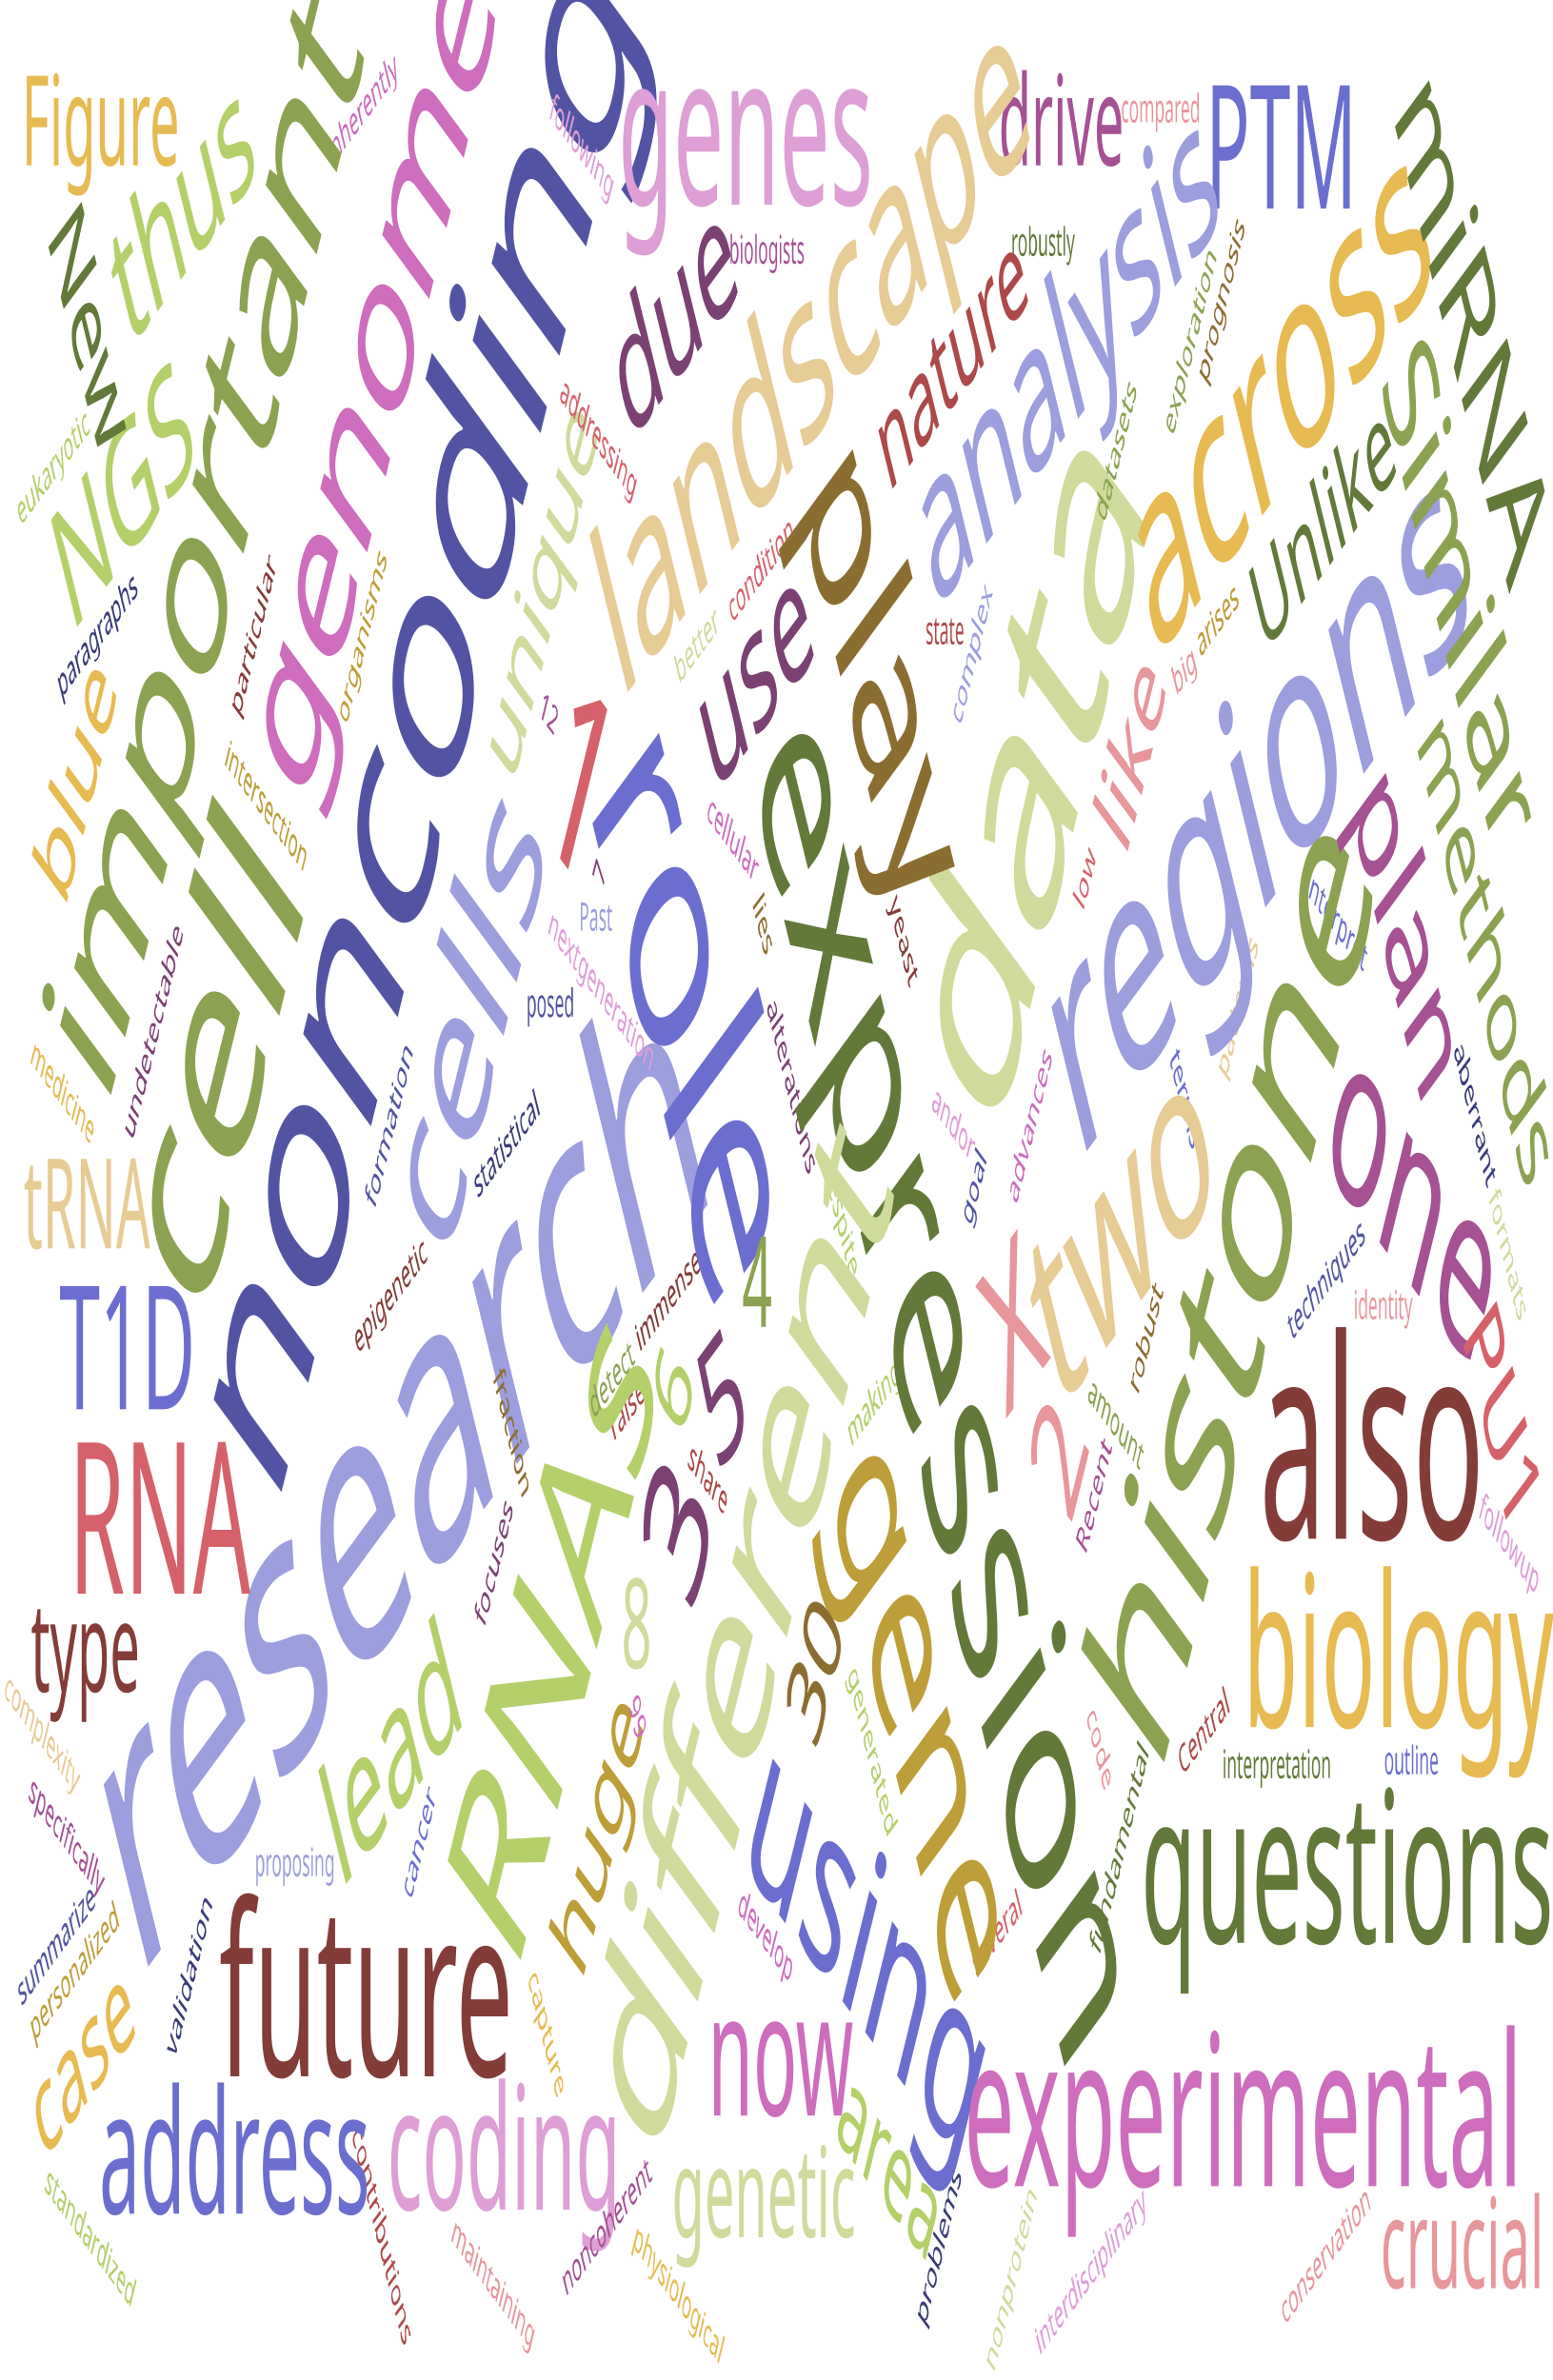
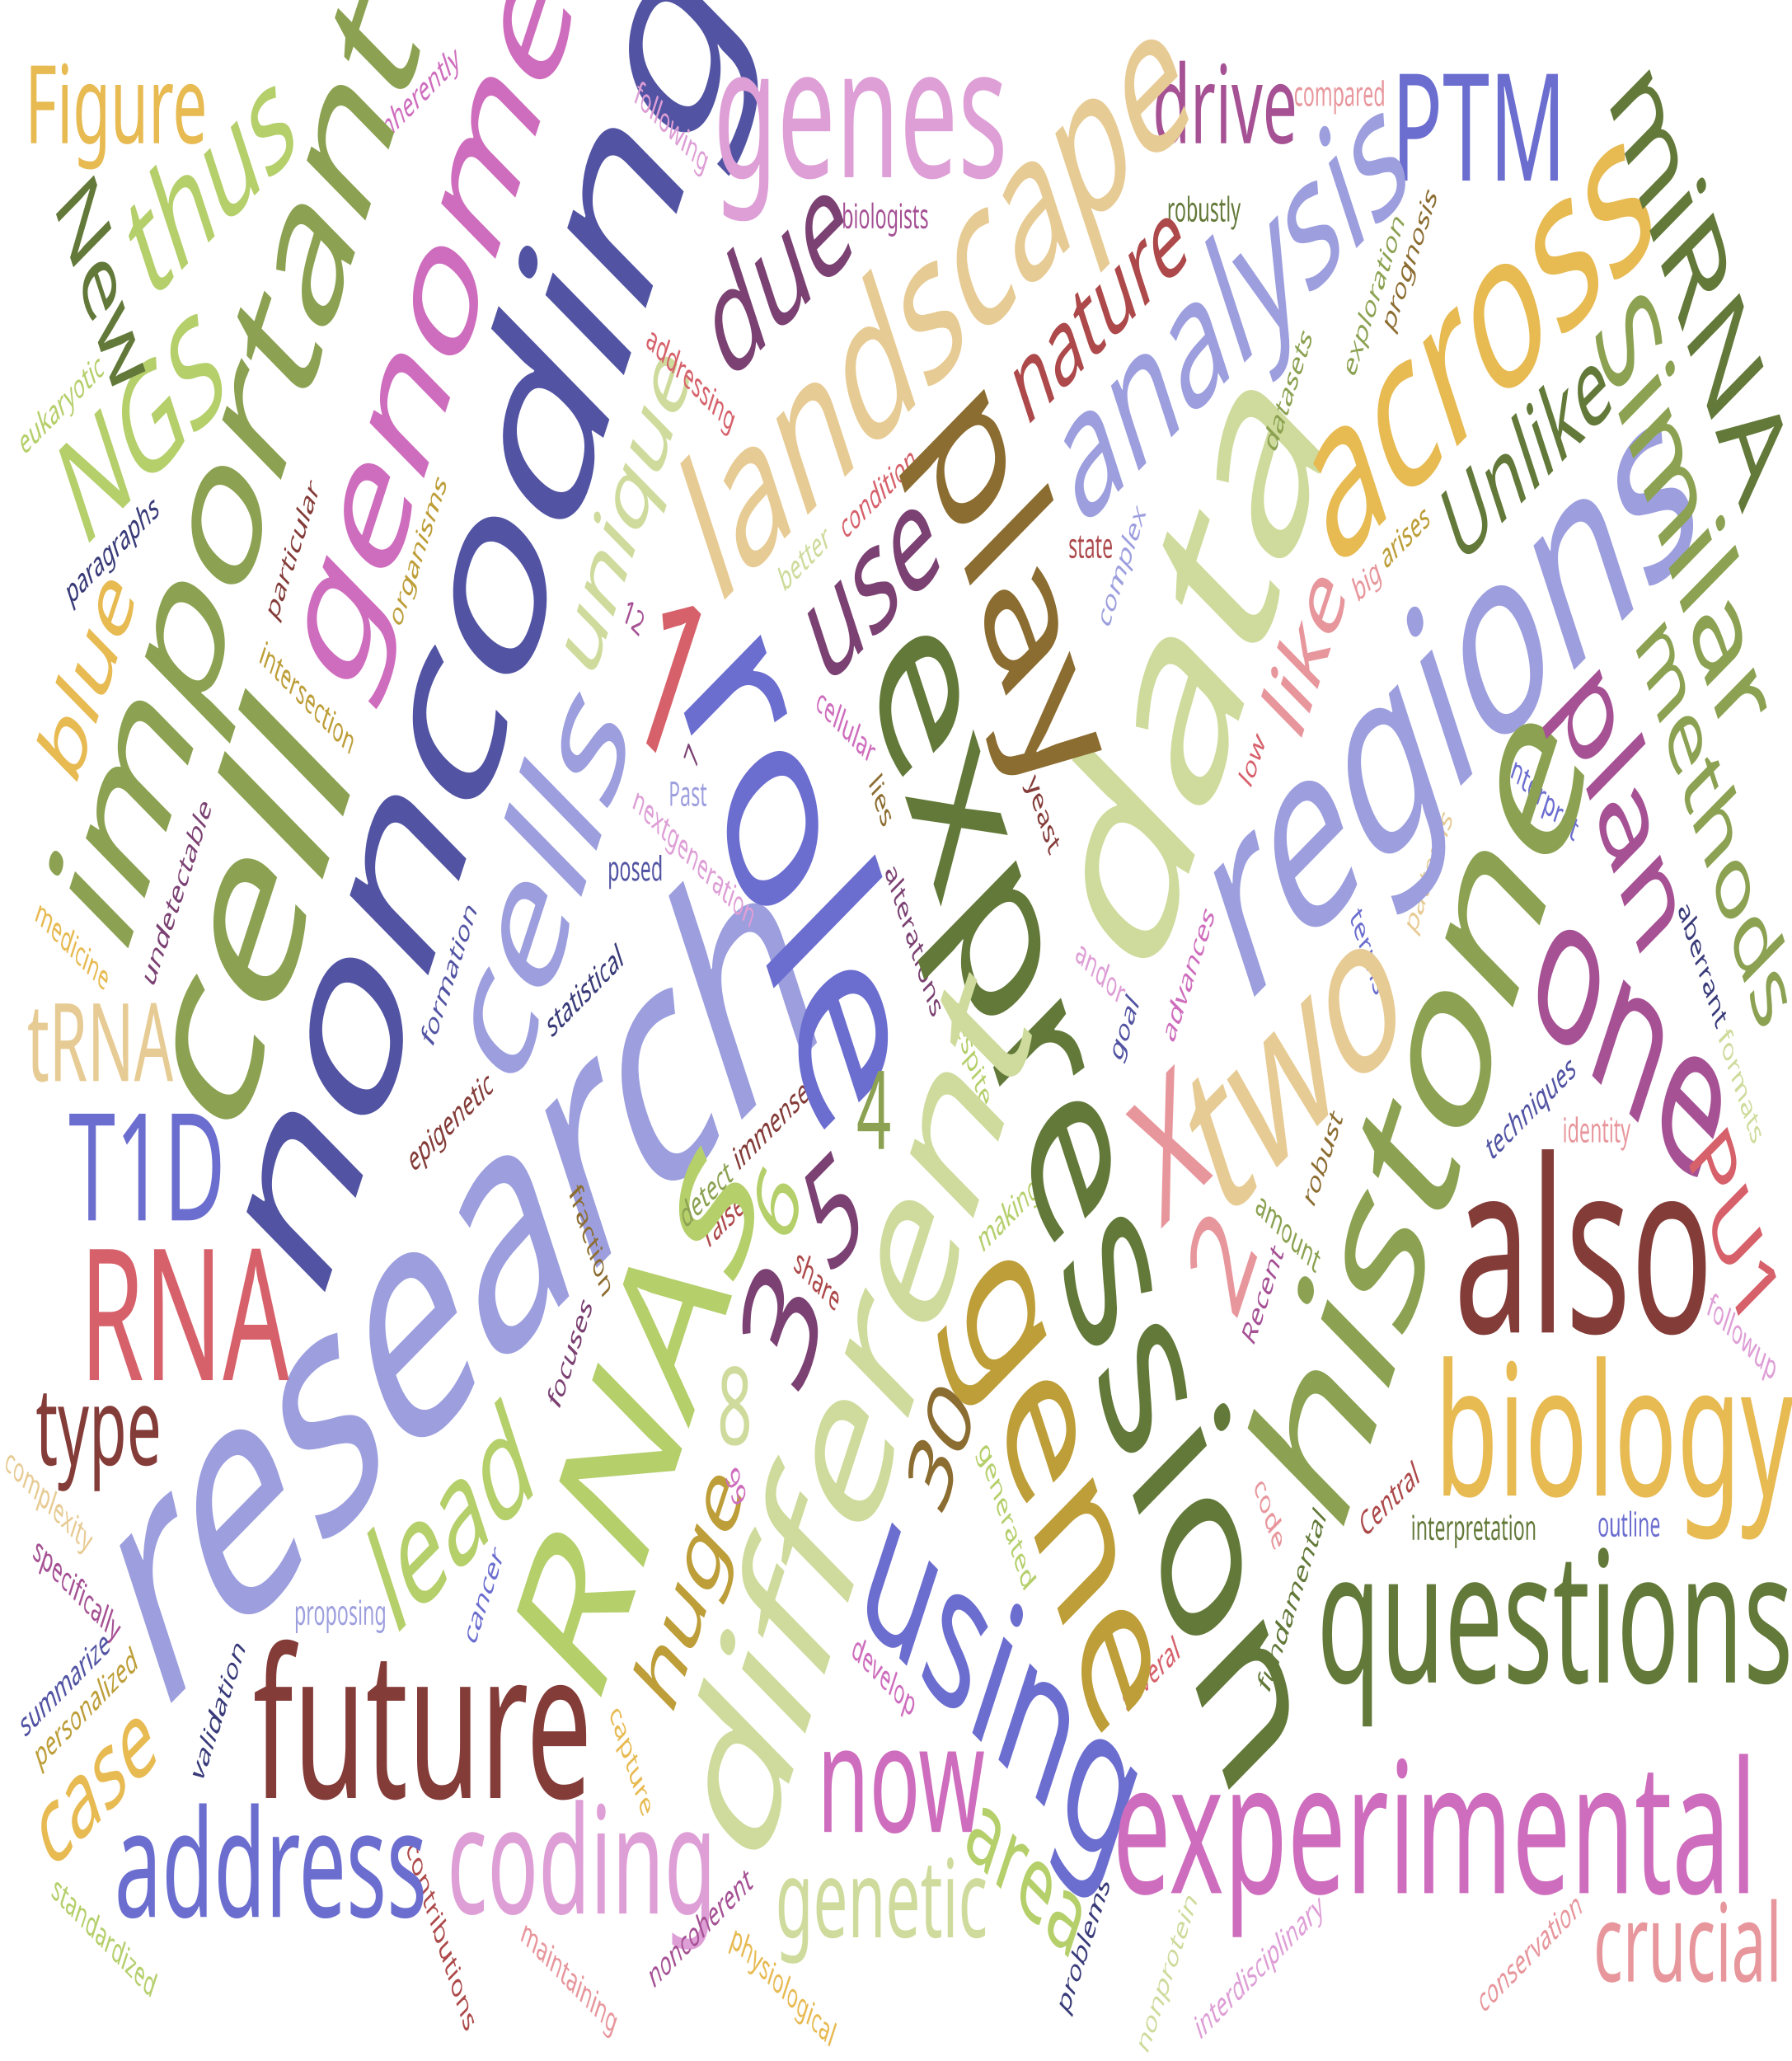
- <svg xmlns="http://www.w3.org/2000/svg" version="1.1" id="Layer_1" x="0px" y="0px" width="42.521px" height="65.196px" viewBox="113.398 412.008 42.521 65.196" enable-background="new 113.398 412.008 42.521 65.196" xml:space="preserve">
+ <svg xmlns="http://www.w3.org/2000/svg" version="1.1" id="Layer_1" x="0px" y="0px" width="56.692px" height="65.194px" viewBox="-7.161 0.178 56.692 65.194" enable-background="new -7.161 0.178 56.692 65.194" xml:space="preserve">
  <g transform="translate(480,300)">
-     <text transform="matrix(0.4114 0.5608 -0.2375 0.9714 -343.7791 170.4951)" fill="#B5CF6B" font-family="'Impact'" font-size="3.067">area</text>
-     <text transform="matrix(0.3415 -1.3966 0.5915 0.8063 -339.3484 143.5391)" fill="#CEDB9C" font-family="'Impact'" font-size="6.065">data</text>
-     <text transform="matrix(0.3415 1.3966 -0.5915 0.8063 -336.864 159.0166)" fill="#E7969C" font-family="'Impact'" font-size="0.666">code</text>
-     <text transform="matrix(0.4114 -0.5608 0.2375 0.9714 -347.0408 133.7988)" fill="#7B4173" font-family="'Impact'" font-size="4.216">use</text>
-     <text transform="matrix(0.4114 -0.5608 0.2375 0.9714 -334.2253 160.6709)" fill="#AD494A" font-family="'Impact'" font-size="0.958">Central</text>
-     <text transform="matrix(0.4114 -0.5608 0.2375 0.9714 -343.2913 151.6533)" fill="#B5CF6B" font-family="'Impact'" font-size="0.958">making</text>
-     <text transform="matrix(0.4114 -0.5608 0.2375 0.9714 -362.8767 166.3389)" fill="#9C9EDE" font-family="'Impact'" font-size="9.583">research</text>
-     <text transform="matrix(0.3415 -1.3966 0.5915 0.8063 -361.0857 148.5537)" fill="#8CA252" font-family="'Impact'" font-size="5.532">cell</text>
-     <text transform="matrix(0.4114 -0.5608 0.2375 0.9714 -364.656 129.4092)" fill="#B5CF6B" font-family="'Impact'" font-size="4.216">NGS</text>
-     <text transform="matrix(0.3415 -1.3966 0.5915 0.8063 -352.5623 133.6074)" fill="#CEDB9C" font-family="'Impact'" font-size="2.133">unique</text>
-     <text transform="matrix(0.3415 -1.3966 0.5915 0.8063 -350.6794 166.3887)" fill="#BD9E39" font-family="'Impact'" font-size="2.133">huge</text>
-     <text transform="matrix(0.4114 0.5608 -0.2375 0.9714 -351.9666 134.5674)" fill="#D6616B" font-family="'Impact'" font-size="6.325">1</text>
-     <text transform="matrix(0.3415 -1.3966 0.5915 0.8063 -337.2927 153.8975)" fill="#E7969C" font-family="'Impact'" font-size="2.933">2</text>
-     <text transform="matrix(0.3415 -1.3966 0.5915 0.8063 -347.655 156.3516)" fill="#7B4173" font-family="'Impact'" font-size="3.599">3</text>
-     <text transform="matrix(0.3415 -1.3966 0.5915 0.8063 -336.8694 154.6416)" fill="#A55194" font-family="'Impact'" font-size="0.666">Recent</text>
-     <text transform="matrix(0.3415 -1.3966 0.5915 0.8063 -338.7678 145.041)" fill="#CE6DBD" font-family="'Impact'" font-size="0.666">advances</text>
-     <text transform="matrix(0.4114 0.5608 -0.2375 0.9714 -351.6228 137.5234)" fill="#DE9ED6" font-family="'Impact'" font-size="0.958">nextgeneration</text>
-     <text transform="matrix(0.4235 0 0 1 -352.1848 139.8633)" fill="#5254A3" font-family="'Impact'" font-size="1.075">posed</text>
-     <text transform="matrix(0.3415 1.3966 -0.5915 0.8063 -334.5857 140.999)" fill="#6B6ECF" font-family="'Impact'" font-size="0.666">terms</text>
-     <text transform="matrix(0.4235 0 0 1 -333.1233 160.7158)" fill="#637939" font-family="'Impact'" font-size="1.075">interpretation</text>
-     <text transform="matrix(0.4114 0.5608 -0.2375 0.9714 -336.8406 150.3066)" fill="#8CA252" font-family="'Impact'" font-size="0.958">amount</text>
-     <text transform="matrix(0.3415 1.3966 -0.5915 0.8063 -343.3987 157.876)" fill="#B5CF6B" font-family="'Impact'" font-size="0.666">generated</text>
-     <text transform="matrix(0.3415 1.3966 -0.5915 0.8063 -346.0007 136.79)" fill="#8C6D31" font-family="'Impact'" font-size="0.666">lies</text>
-     <text transform="matrix(0.4114 0.5608 -0.2375 0.9714 -360.4802 132.9141)" fill="#BD9E39" font-family="'Impact'" font-size="0.958">intersection</text>
-     <text transform="matrix(0.4114 -0.5608 0.2375 0.9714 -349.0857 149.0654)" fill="#843C39" font-family="'Impact'" font-size="0.958">immense</text>
-     <text transform="matrix(0.3415 1.3966 -0.5915 0.8063 -356.9773 170.4766)" fill="#AD494A" font-family="'Impact'" font-size="0.666">contributions</text>
-     <text transform="matrix(0.4114 0.5608 -0.2375 0.9714 -351.2991 122.916)" fill="#D6616B" font-family="'Impact'" font-size="0.958">addressing</text>
-     <text transform="matrix(0.4114 -0.5608 0.2375 0.9714 -334.3875 131.083)" fill="#E7969C" font-family="'Impact'" font-size="0.958">big</text>
-     <text transform="matrix(0.3415 -1.3966 0.5915 0.8063 -353.3455 156.6494)" fill="#7B4173" font-family="'Impact'" font-size="0.666">focuses</text>
-     <text transform="matrix(0.4114 0.5608 -0.2375 0.9714 -365.8503 161.2461)" fill="#A55194" font-family="'Impact'" font-size="0.958">specifically</text>
-     <text transform="matrix(0.4114 0.5608 -0.2375 0.9714 -346.4285 164.3486)" fill="#CE6DBD" font-family="'Impact'" font-size="0.958">develop</text>
-     <text transform="matrix(0.4114 0.5608 -0.2375 0.9714 -341.114 142.332)" fill="#DE9ED6" font-family="'Impact'" font-size="0.958">andor</text>
-     <text transform="matrix(0.4114 -0.5608 0.2375 0.9714 -353.5232 144.8574)" fill="#393B79" font-family="'Impact'" font-size="0.958">statistical</text>
-     <text transform="matrix(0.4114 -0.5608 0.2375 0.9714 -331.2224 148.748)" fill="#5254A3" font-family="'Impact'" font-size="0.958">techniques</text>
-     <text transform="matrix(0.4114 0.5608 -0.2375 0.9714 -330.8904 136.4082)" fill="#6B6ECF" font-family="'Impact'" font-size="0.958">interpret</text>
-     <text transform="matrix(0.3415 -1.3966 0.5915 0.8063 -340.3093 131.9336)" fill="#9C9EDE" font-family="'Impact'" font-size="0.666">complex</text>
-     <text transform="matrix(0.3415 -1.3966 0.5915 0.8063 -336.3577 126.3799)" fill="#8CA252" font-family="'Impact'" font-size="0.666">datasets</text>
-     <text transform="matrix(0.3415 1.3966 -0.5915 0.8063 -344.0876 143.9004)" fill="#B5CF6B" font-family="'Impact'" font-size="0.666">despite</text>
-     <text transform="matrix(0.4114 -0.5608 0.2375 0.9714 -333.7283 130.0283)" fill="#BD9E39" font-family="'Impact'" font-size="0.958">arises</text>
-     <text transform="matrix(0.4114 -0.5608 0.2375 0.9714 -356.8069 149.1211)" fill="#843C39" font-family="'Impact'" font-size="0.958">epigenetic</text>
-     <text transform="matrix(0.4235 0 0 1 -329.5271 148.1396)" fill="#E7969C" font-family="'Impact'" font-size="1.075">identity</text>
-     <text transform="matrix(0.3415 1.3966 -0.5915 0.8063 -345.6155 139.5811)" fill="#7B4173" font-family="'Impact'" font-size="0.666">alterations</text>
-     <text transform="matrix(0.4235 0 0 1 -339.2542 116.5391)" fill="#A55194" font-family="'Impact'" font-size="3.439">drive</text>
-     <text transform="matrix(0.4114 0.5608 -0.2375 0.9714 -347.28 134.3789)" fill="#CE6DBD" font-family="'Impact'" font-size="0.958">cellular</text>
-     <text transform="matrix(0.3415 1.3966 -0.5915 0.8063 -326.7976 140.7783)" fill="#393B79" font-family="'Impact'" font-size="0.666">aberrant</text>
-     <text transform="matrix(0.3415 -1.3966 0.5915 0.8063 -356.3464 145.1865)" fill="#5254A3" font-family="'Impact'" font-size="0.666">formation</text>
-     <text transform="matrix(0.3415 -1.3966 0.5915 0.8063 -355.3503 164.1016)" fill="#6B6ECF" font-family="'Impact'" font-size="0.666">cancer</text>
-     <text transform="matrix(0.3415 -1.3966 0.5915 0.8063 -354.3787 146.7949)" fill="#9C9EDE" font-family="'Impact'" font-size="4.066">cells</text>
-     <text transform="matrix(0.3415 -1.3966 0.5915 0.8063 -336.5007 165.6309)" fill="#637939" font-family="'Impact'" font-size="0.666">fundamental</text>
-     <text transform="matrix(0.3415 -1.3966 0.5915 0.8063 -334.4846 124.0049)" fill="#8CA252" font-family="'Impact'" font-size="0.666">exploration</text>
-     <text transform="matrix(0.4114 -0.5608 0.2375 0.9714 -357.2727 163.8242)" fill="#B5CF6B" font-family="'Impact'" font-size="4.216">lead</text>
-     <text transform="matrix(0.4114 -0.5608 0.2375 0.9714 -348.0056 130.7588)" fill="#CEDB9C" font-family="'Impact'" font-size="0.958">better</text>
-     <text transform="matrix(0.3415 -1.3966 0.5915 0.8063 -333.5544 122.5596)" fill="#8C6D31" font-family="'Impact'" font-size="0.666">prognosis</text>
-     <text transform="matrix(0.4114 -0.5608 0.2375 0.9714 -365.676 167.9551)" fill="#BD9E39" font-family="'Impact'" font-size="0.958">personalized</text>
-     <text transform="matrix(0.4114 0.5608 -0.2375 0.9714 -365.8005 141.0791)" fill="#E7BA52" font-family="'Impact'" font-size="0.958">medicine</text>
-     <text transform="matrix(0.4235 0 0 1 -332.1028 154.1592)" fill="#843C39" font-family="'Impact'" font-size="7.631">also</text>
-     <text transform="matrix(0.4114 -0.5608 0.2375 0.9714 -349.7942 151.5059)" fill="#AD494A" font-family="'Impact'" font-size="0.958">raise</text>
-     <text transform="matrix(0.4114 -0.5608 0.2375 0.9714 -339.8767 166.1631)" fill="#D6616B" font-family="'Impact'" font-size="0.958">several</text>
-     <text transform="matrix(0.4114 -0.5608 0.2375 0.9714 -349.3591 124.1826)" fill="#7B4173" font-family="'Impact'" font-size="4.216">due</text>
-     <text transform="matrix(0.4114 -0.5608 0.2375 0.9714 -357.5437 116.6104)" fill="#CE6DBD" font-family="'Impact'" font-size="0.958">inherently</text>
-     <text transform="matrix(0.4114 -0.5608 0.2375 0.9714 -338.1335 176.5518)" fill="#DE9ED6" font-family="'Impact'" font-size="0.958">interdisciplinary</text>
-     <text transform="matrix(0.3415 -1.3966 0.5915 0.8063 -341.2678 175.7676)" fill="#393B79" font-family="'Impact'" font-size="0.666">problems</text>
-     <text transform="matrix(0.3415 -1.3966 0.5915 0.8063 -340.0247 145.6484)" fill="#5254A3" font-family="'Impact'" font-size="0.666">goal</text>
-     <text transform="matrix(0.4235 0 0 1 -359.6208 163.4023)" fill="#9C9EDE" font-family="'Impact'" font-size="1.075">proposing</text>
-     <text transform="matrix(0.3415 1.3966 -0.5915 0.8063 -325.8455 144.8232)" fill="#CEDB9C" font-family="'Impact'" font-size="0.666">formats</text>
-     <text transform="matrix(0.3415 -1.3966 0.5915 0.8063 -335.4363 150.251)" fill="#8C6D31" font-family="'Impact'" font-size="0.666">robust</text>
-     <text transform="matrix(0.3415 1.3966 -0.5915 0.8063 -352.156 166.208)" fill="#E7BA52" font-family="'Impact'" font-size="0.666">capture</text>
-     <text transform="matrix(0.3415 -1.3966 0.5915 0.8063 -333.0247 141.5986)" fill="#E7CB94" font-family="'Impact'" font-size="0.666">patterns</text>
-     <text transform="matrix(0.3415 -1.3966 0.5915 0.8063 -360.0442 131.6826)" fill="#843C39" font-family="'Impact'" font-size="0.666">particular</text>
-     <text transform="matrix(0.4235 0 0 1 -341.2522 129.6523)" fill="#AD494A" font-family="'Impact'" font-size="1.075">state</text>
-     <text transform="matrix(0.4114 -0.5608 0.2375 0.9714 -346.5574 129.0986)" fill="#D6616B" font-family="'Impact'" font-size="0.958">condition</text>
-     <text transform="matrix(0.4114 0.5608 -0.2375 0.9714 -326.1384 153.5225)" fill="#DE9ED6" font-family="'Impact'" font-size="0.958">followup</text>
-     <text transform="matrix(0.3415 -1.3966 0.5915 0.8063 -361.8181 168.4404)" fill="#393B79" font-family="'Impact'" font-size="0.666">validation</text>
-     <text transform="matrix(0.3415 -1.3966 0.5915 0.8063 -359.0623 153.5771)" fill="#5254A3" font-family="'Impact'" font-size="5.865">noncoding</text>
-     <text transform="matrix(0.3415 1.3966 -0.5915 0.8063 -350.5408 133.8877)" fill="#6B6ECF" font-family="'Impact'" font-size="5.732">role</text>
-     <text transform="matrix(0.4114 -0.5608 0.2375 0.9714 -337.1023 143.9014)" fill="#9C9EDE" font-family="'Impact'" font-size="7.57">regions</text>
-     <text transform="matrix(0.3415 1.3966 -0.5915 0.8063 -346.1028 133.2236)" fill="#637939" font-family="'Impact'" font-size="5.065">expression</text>
-     <text transform="matrix(0.3415 -1.3966 0.5915 0.8063 -334.8679 160.8926)" fill="#8CA252" font-family="'Impact'" font-size="5.065">histone</text>
-     <text transform="matrix(0.3415 -1.3966 0.5915 0.8063 -352.4968 166.3369)" fill="#B5CF6B" font-family="'Impact'" font-size="4.732">RNAs</text>
-     <text transform="matrix(0.3415 1.3966 -0.5915 0.8063 -344.7708 125.6924)" fill="#8C6D31" font-family="'Impact'" font-size="4.399">play</text>
-     <text transform="matrix(0.3415 1.3966 -0.5915 0.8063 -343.9631 152.873)" fill="#BD9E39" font-family="'Impact'" font-size="4.399">gene</text>
-     <text transform="matrix(0.4114 -0.5608 0.2375 0.9714 -337.6541 150.7754)" fill="#E7CB94" font-family="'Impact'" font-size="6.325">two</text>
-     <text transform="matrix(0.4114 0.5608 -0.2375 0.9714 -330.4797 143.7793)" fill="#A55194" font-family="'Impact'" font-size="5.845">one</text>
-     <text transform="matrix(0.4235 0 0 1 -364.7122 155.6641)" fill="#D6616B" font-family="'Impact'" font-size="5.804">RNA</text>
-     <text transform="matrix(0.4114 -0.5608 0.2375 0.9714 -339.0574 150.8848)" fill="#E7969C" font-family="'Impact'" font-size="5.175">X</text>
-     <text transform="matrix(0.4114 -0.5608 0.2375 0.9714 -346.9753 152.4316)" fill="#7B4173" font-family="'Impact'" font-size="4.216">5</text>
-     <text transform="matrix(0.4235 0 0 1 -347.2151 169.959)" fill="#CE6DBD" font-family="'Impact'" font-size="4.729">now</text>
-     <text transform="matrix(0.4114 -0.5608 0.2375 0.9714 -363.0652 121.5986)" fill="#B5CF6B" font-family="'Impact'" font-size="4.216">thus</text>
-     <text transform="matrix(0.4235 0 0 1 -364.9763 150.6123)" fill="#6B6ECF" font-family="'Impact'" font-size="4.729">T1D</text>
-     <text transform="matrix(0.4235 0 0 1 -346.2825 148.3545)" fill="#8CA252" font-family="'Impact'" font-size="3.439">4</text>
-     <text transform="matrix(0.3415 -1.3966 0.5915 0.8063 -347.9363 151.5273)" fill="#B5CF6B" font-family="'Impact'" font-size="2.133">6</text>
-     <text transform="matrix(0.4235 0 0 1 -349.5852 157.7061)" fill="#CEDB9C" font-family="'Impact'" font-size="3.439">8</text>
-     <text transform="matrix(0.3415 -1.3966 0.5915 0.8063 -344.2576 160.0479)" fill="#8C6D31" font-family="'Impact'" font-size="2.133">30</text>
-     <text transform="matrix(0.4114 -0.5608 0.2375 0.9714 -365.4192 171.2344)" fill="#E7BA52" font-family="'Impact'" font-size="3.067">case</text>
-     <text transform="matrix(0.4235 0 0 1 -365.7581 158.3506)" fill="#843C39" font-family="'Impact'" font-size="3.439">type</text>
-     <text transform="matrix(0.3415 1.3966 -0.5915 0.8063 -326.5916 148.5928)" fill="#D6616B" font-family="'Impact'" font-size="2.133">PU1</text>
-     <text transform="matrix(0.3415 -1.3966 0.5915 0.8063 -335.7805 135.5977)" fill="#E7969C" font-family="'Impact'" font-size="2.133">like</text>
-     <text transform="matrix(0.3415 -1.3966 0.5915 0.8063 -350.1047 136.3916)" fill="#7B4173" font-family="'Impact'" font-size="0.666">7</text>
-     <text transform="matrix(0.4114 0.5608 -0.2375 0.9714 -351.8733 131.5645)" fill="#A55194" font-family="'Impact'" font-size="0.958">12</text>
-     <text transform="matrix(0.3415 1.3966 -0.5915 0.8063 -349.4099 158.707)" fill="#CE6DBD" font-family="'Impact'" font-size="0.666">99</text>
-     <text transform="matrix(0.4114 -0.5608 0.2375 0.9714 -366.0203 166.9873)" fill="#5254A3" font-family="'Impact'" font-size="0.958">summarize</text>
-     <text transform="matrix(0.4235 0 0 1 -328.6946 160.6084)" fill="#6B6ECF" font-family="'Impact'" font-size="1.075">outline</text>
-     <text transform="matrix(0.4235 0 0 1 -350.7395 137.499)" fill="#9C9EDE" font-family="'Impact'" font-size="1.075">Past</text>
-     <text transform="matrix(0.4235 0 0 1 -338.9109 119.0117)" fill="#637939" font-family="'Impact'" font-size="1.075">robustly</text>
-     <text transform="matrix(0.4114 -0.5608 0.2375 0.9714 -350.3538 150.8955)" fill="#8CA252" font-family="'Impact'" font-size="0.958">detect</text>
-     <text transform="matrix(0.4114 -0.5608 0.2375 0.9714 -366.0442 126.4365)" fill="#B5CF6B" font-family="'Impact'" font-size="0.958">eukaryotic</text>
-     <text transform="matrix(0.3415 1.3966 -0.5915 0.8063 -353.116 149.7432)" fill="#8C6D31" font-family="'Impact'" font-size="0.666">fraction</text>
-     <text transform="matrix(0.3415 -1.3966 0.5915 0.8063 -357.116 131.916)" fill="#BD9E39" font-family="'Impact'" font-size="0.666">organisms</text>
-     <text transform="matrix(0.4114 0.5608 -0.2375 0.9714 -366.5271 158.415)" fill="#E7CB94" font-family="'Impact'" font-size="0.958">complexity</text>
-     <text transform="matrix(0.3415 1.3966 -0.5915 0.8063 -342.2581 136.7822)" fill="#843C39" font-family="'Impact'" font-size="0.666">yeast</text>
-     <text transform="matrix(0.4114 0.5608 -0.2375 0.9714 -347.7952 152.126)" fill="#AD494A" font-family="'Impact'" font-size="0.958">share</text>
-     <text transform="matrix(0.3415 -1.3966 0.5915 0.8063 -336.9343 136.9932)" fill="#D6616B" font-family="'Impact'" font-size="0.666">low</text>
-     <text transform="matrix(0.4235 0 0 1 -333.5813 117.7217)" fill="#6B6ECF" font-family="'Impact'" font-size="4.729">PTM</text>
-     <text transform="matrix(0.3415 1.3966 -0.5915 0.8063 -365.3445 118.4893)" fill="#637939" font-family="'Impact'" font-size="2.133">New</text>
-     <text transform="matrix(0.3415 -1.3966 0.5915 0.8063 -363.6902 142.5312)" fill="#8CA252" font-family="'Impact'" font-size="4.399">important</text>
-     <text transform="matrix(0.4235 0 0 1 -360.5979 168.8848)" fill="#843C39" font-family="'Impact'" font-size="6.557">future</text>
-     <text transform="matrix(0.3415 1.3966 -0.5915 0.8063 -329.6682 134.0986)" fill="#A55194" font-family="'Impact'" font-size="2.933">plan</text>
-     <text transform="matrix(0.4114 -0.5608 0.2375 0.9714 -334.9607 130.1221)" fill="#E7BA52" font-family="'Impact'" font-size="6.325">across</text>
-     <text transform="matrix(0.4235 0 0 1 -332.5603 159.3184)" fill="#E7BA52" font-family="'Impact'" font-size="5.804">biology</text>
-     <text transform="matrix(0.4235 0 0 1 -363.8884 172.6465)" fill="#6B6ECF" font-family="'Impact'" font-size="4.729">address</text>
-     <text transform="matrix(0.4114 -0.5608 0.2375 0.9714 -349.6091 131.2539)" fill="#E7CB94" font-family="'Impact'" font-size="5.845">landscape</text>
-     <text transform="matrix(0.4114 0.5608 -0.2375 0.9714 -346.3723 162.9521)" fill="#6B6ECF" font-family="'Impact'" font-size="5.845">using</text>
-     <text transform="matrix(0.4114 -0.5608 0.2375 0.9714 -340.9607 128.7754)" fill="#9C9EDE" font-family="'Impact'" font-size="5.175">analysis</text>
-     <text transform="matrix(0.4235 0 0 1 -349.6711 117.6143)" fill="#DE9ED6" font-family="'Impact'" font-size="5.804">genes</text>
-     <text transform="matrix(0.4235 0 0 1 -356.0012 172.5391)" fill="#DE9ED6" font-family="'Impact'" font-size="4.729">coding</text>
-     <text transform="matrix(0.3415 1.3966 -0.5915 0.8063 -328.4822 115.1279)" fill="#637939" font-family="'Impact'" font-size="2.933">miRNA</text>
-     <text transform="matrix(0.3415 -1.3966 0.5915 0.8063 -362.9763 143.2832)" fill="#7B4173" font-family="'Impact'" font-size="0.666">undetectable</text>
-     <text transform="matrix(0.3415 -1.3966 0.5915 0.8063 -348.6277 171.4707)" fill="#CEDB9C" font-family="'Impact'" font-size="4.732">different</text>
-     <text transform="matrix(0.3415 -1.3966 0.5915 0.8063 -358.3005 134.3164)" fill="#CE6DBD" font-family="'Impact'" font-size="4.066">genome</text>
-     <text transform="matrix(0.4235 0 0 1 -335.3523 165.2295)" fill="#637939" font-family="'Impact'" font-size="5.804">questions</text>
-     <text transform="matrix(0.4235 0 0 1 -340.1995 171.8936)" fill="#CE6DBD" font-family="'Impact'" font-size="5.804">experimental</text>
-     <text transform="matrix(0.3415 1.3966 -0.5915 0.8063 -328.8347 122.4951)" fill="#8CA252" font-family="'Impact'" font-size="2.933">Similar</text>
-     <text transform="matrix(0.4235 0 0 1 -348.2034 173.291)" fill="#CEDB9C" font-family="'Impact'" font-size="3.439">genetic</text>
-     <text transform="matrix(0.4114 -0.5608 0.2375 0.9714 -342.2644 125.5459)" fill="#AD494A" font-family="'Impact'" font-size="3.067">nature</text>
-     <text transform="matrix(0.4114 -0.5608 0.2375 0.9714 -331.9949 129.9619)" fill="#637939" font-family="'Impact'" font-size="3.067">Unlike</text>
-     <text transform="matrix(0.4235 0 0 1 -365.9597 146.2051)" fill="#E7CB94" font-family="'Impact'" font-size="3.439">tRNA</text>
-     <text transform="matrix(0.3415 -1.3966 0.5915 0.8063 -364.8362 136.9971)" fill="#E7BA52" font-family="'Impact'" font-size="2.133">blue</text>
-     <text transform="matrix(0.4235 0 0 1 -328.7922 174.6885)" fill="#E7969C" font-family="'Impact'" font-size="3.439">crucial</text>
-     <text transform="matrix(0.3415 1.3966 -0.5915 0.8063 -327.8425 132.3369)" fill="#8CA252" font-family="'Impact'" font-size="2.133">methods</text>
-     <text transform="matrix(0.4235 0 0 1 -366.0066 116.5391)" fill="#E7BA52" font-family="'Impact'" font-size="3.439">Figure</text>
-     <text transform="matrix(0.4114 -0.5608 0.2375 0.9714 -351.1042 174.9307)" fill="#A55194" font-family="'Impact'" font-size="0.958">noncoherent</text>
-     <text transform="matrix(0.4114 0.5608 -0.2375 0.9714 -365.4094 171.959)" fill="#B5CF6B" font-family="'Impact'" font-size="0.958">standardized</text>
-     <text transform="matrix(0.4114 0.5608 -0.2375 0.9714 -354.2761 173.3467)" fill="#E7969C" font-family="'Impact'" font-size="0.958">maintaining</text>
-     <text transform="matrix(0.4235 0 0 1 -346.6306 119.2266)" fill="#A55194" font-family="'Impact'" font-size="1.075">biologists</text>
-     <text transform="matrix(0.4114 0.5608 -0.2375 0.9714 -351.5911 115.1846)" fill="#DE9ED6" font-family="'Impact'" font-size="0.958">following</text>
-     <text transform="matrix(0.4114 -0.5608 0.2375 0.9714 -364.9309 131.1543)" fill="#393B79" font-family="'Impact'" font-size="0.958">paragraphs</text>
-     <text transform="matrix(0.3415 -1.3966 0.5915 0.8063 -339.3811 177.0264)" fill="#CEDB9C" font-family="'Impact'" font-size="0.666">nonprotein</text>
-     <text transform="matrix(0.4114 0.5608 -0.2375 0.9714 -349.2976 173.5068)" fill="#E7BA52" font-family="'Impact'" font-size="0.958">physiological</text>
-     <text transform="matrix(0.4235 0 0 1 -335.9021 115.3564)" fill="#E7969C" font-family="'Impact'" font-size="1.075">compared</text>
-     <text transform="matrix(0.4114 -0.5608 0.2375 0.9714 -331.4226 175.7217)" fill="#E7969C" font-family="'Impact'" font-size="0.958">conservation</text>
+     <text transform="matrix(0.5369 0.5489 -0.3099 0.9508 -456.7327 -241.3357)" fill="#B5CF6B" font-family="'Impact'" font-size="3.133">area</text>
+     <text transform="matrix(0.4037 -1.2383 0.6992 0.7149 -450.8225 -268.2922)" fill="#CEDB9C" font-family="'Impact'" font-size="6.841">data</text>
+     <text transform="matrix(0.4037 1.2383 -0.6992 0.7149 -447.511 -252.8171)" fill="#E7969C" font-family="'Impact'" font-size="0.752">code</text>
+     <text transform="matrix(0.5369 -0.5489 0.3099 0.9508 -461.0803 -278.032)" fill="#7B4173" font-family="'Impact'" font-size="4.308">use</text>
+     <text transform="matrix(0.5369 -0.5489 0.3099 0.9508 -443.9934 -251.1609)" fill="#AD494A" font-family="'Impact'" font-size="0.979">Central</text>
+     <text transform="matrix(0.5369 -0.5489 0.3099 0.9508 -456.0813 -260.1765)" fill="#B5CF6B" font-family="'Impact'" font-size="0.979">making</text>
+     <text transform="matrix(0.5369 -0.5489 0.3099 0.9508 -482.1931 -245.4929)" fill="#9C9EDE" font-family="'Impact'" font-size="9.791">research</text>
+     <text transform="matrix(0.4037 -1.2383 0.6992 0.7149 -479.8049 -263.2781)" fill="#8CA252" font-family="'Impact'" font-size="6.239">cell</text>
+     <text transform="matrix(0.5369 -0.5489 0.3099 0.9508 -484.5657 -282.4202)" fill="#B5CF6B" font-family="'Impact'" font-size="4.308">NGS</text>
+     <text transform="matrix(0.4037 -1.2383 0.6992 0.7149 -468.4417 -278.2234)" fill="#CEDB9C" font-family="'Impact'" font-size="2.405">unique</text>
+     <text transform="matrix(0.4037 -1.2383 0.6992 0.7149 -465.9309 -245.4421)" fill="#BD9E39" font-family="'Impact'" font-size="2.405">huge</text>
+     <text transform="matrix(0.5369 0.5489 -0.3099 0.9508 -467.6482 -277.2634)" fill="#D6616B" font-family="'Impact'" font-size="6.462">1</text>
+     <text transform="matrix(0.4037 -1.2383 0.6992 0.7149 -448.0813 -257.9333)" fill="#E7969C" font-family="'Impact'" font-size="3.308">2</text>
+     <text transform="matrix(0.4037 -1.2383 0.6992 0.7149 -461.8977 -255.4792)" fill="#7B4173" font-family="'Impact'" font-size="4.059">3</text>
+     <text transform="matrix(0.4037 -1.2383 0.6992 0.7149 -447.5178 -257.1892)" fill="#A55194" font-family="'Impact'" font-size="0.752">Recent</text>
+     <text transform="matrix(0.4037 -1.2383 0.6992 0.7149 -450.0491 -266.7898)" fill="#CE6DBD" font-family="'Impact'" font-size="0.752">advances</text>
+     <text transform="matrix(0.5369 0.5489 -0.3099 0.9508 -467.1882 -274.3074)" fill="#DE9ED6" font-family="'Impact'" font-size="0.979">nextgeneration</text>
+     <text transform="matrix(0.5646 0 0 1 -467.9392 -271.9675)" fill="#5254A3" font-family="'Impact'" font-size="1.075">posed</text>
+     <text transform="matrix(0.4037 1.2383 -0.6992 0.7149 -444.4729 -270.8328)" fill="#6B6ECF" font-family="'Impact'" font-size="0.752">terms</text>
+     <text transform="matrix(0.5646 0 0 1 -442.5247 -251.115)" fill="#637939" font-family="'Impact'" font-size="1.075">interpretation</text>
+     <text transform="matrix(0.5369 0.5489 -0.3099 0.9508 -447.4797 -261.5242)" fill="#8CA252" font-family="'Impact'" font-size="0.979">amount</text>
+     <text transform="matrix(0.4037 1.2383 -0.6992 0.7149 -456.2239 -253.9539)" fill="#B5CF6B" font-family="'Impact'" font-size="0.752">generated</text>
+     <text transform="matrix(0.4037 1.2383 -0.6992 0.7149 -459.6926 -275.0427)" fill="#8C6D31" font-family="'Impact'" font-size="0.752">lies</text>
+     <text transform="matrix(0.5369 0.5489 -0.3099 0.9508 -478.9973 -278.9167)" fill="#BD9E39" font-family="'Impact'" font-size="0.979">intersection</text>
+     <text transform="matrix(0.5369 -0.5489 0.3099 0.9508 -463.8069 -262.7654)" fill="#843C39" font-family="'Impact'" font-size="0.979">immense</text>
+     <text transform="matrix(0.4037 1.2383 -0.6992 0.7149 -474.3274 -241.3533)" fill="#AD494A" font-family="'Impact'" font-size="0.752">contributions</text>
+     <text transform="matrix(0.5369 0.5489 -0.3099 0.9508 -466.7576 -288.9148)" fill="#D6616B" font-family="'Impact'" font-size="0.979">addressing</text>
+     <text transform="matrix(0.5369 -0.5489 0.3099 0.9508 -444.2102 -280.7473)" fill="#E7969C" font-family="'Impact'" font-size="0.979">big</text>
+     <text transform="matrix(0.4037 -1.2383 0.6992 0.7149 -469.4866 -255.1833)" fill="#7B4173" font-family="'Impact'" font-size="0.752">focuses</text>
+     <text transform="matrix(0.5369 0.5489 -0.3099 0.9508 -486.158 -250.5847)" fill="#A55194" font-family="'Impact'" font-size="0.979">specifically</text>
+     <text transform="matrix(0.5369 0.5489 -0.3099 0.9508 -460.2629 -247.4832)" fill="#CE6DBD" font-family="'Impact'" font-size="0.979">develop</text>
+     <text transform="matrix(0.5369 0.5489 -0.3099 0.9508 -453.177 -269.4978)" fill="#DE9ED6" font-family="'Impact'" font-size="0.979">andor</text>
+     <text transform="matrix(0.5369 -0.5489 0.3099 0.9508 -469.7229 -266.9734)" fill="#393B79" font-family="'Impact'" font-size="0.979">statistical</text>
+     <text transform="matrix(0.5369 -0.5489 0.3099 0.9508 -439.9895 -263.0818)" fill="#5254A3" font-family="'Impact'" font-size="0.979">techniques</text>
+     <text transform="matrix(0.5369 0.5489 -0.3099 0.9508 -439.5461 -275.4216)" fill="#6B6ECF" font-family="'Impact'" font-size="0.979">interpret</text>
+     <text transform="matrix(0.4037 -1.2383 0.6992 0.7149 -452.1047 -279.8977)" fill="#9C9EDE" font-family="'Impact'" font-size="0.752">complex</text>
+     <text transform="matrix(0.4037 -1.2383 0.6992 0.7149 -446.8362 -285.45)" fill="#8CA252" font-family="'Impact'" font-size="0.752">datasets</text>
+     <text transform="matrix(0.4037 1.2383 -0.6992 0.7149 -457.1409 -267.9304)" fill="#B5CF6B" font-family="'Impact'" font-size="0.752">despite</text>
+     <text transform="matrix(0.5369 -0.5489 0.3099 0.9508 -443.3313 -281.803)" fill="#BD9E39" font-family="'Impact'" font-size="0.979">arises</text>
+     <text transform="matrix(0.5369 -0.5489 0.3099 0.9508 -474.1008 -262.7107)" fill="#843C39" font-family="'Impact'" font-size="0.979">epigenetic</text>
+     <text transform="matrix(0.5646 0 0 1 -437.7297 -263.6912)" fill="#E7969C" font-family="'Impact'" font-size="1.075">identity</text>
+     <text transform="matrix(0.4037 1.2383 -0.6992 0.7149 -459.178 -272.2502)" fill="#7B4173" font-family="'Impact'" font-size="0.752">alterations</text>
+     <text transform="matrix(0.5646 0 0 1 -450.6985 -295.2917)" fill="#A55194" font-family="'Impact'" font-size="3.439">drive</text>
+     <text transform="matrix(0.5369 0.5489 -0.3099 0.9508 -461.3992 -277.4519)" fill="#CE6DBD" font-family="'Impact'" font-size="0.979">cellular</text>
+     <text transform="matrix(0.4037 1.2383 -0.6992 0.7149 -434.0891 -271.053)" fill="#393B79" font-family="'Impact'" font-size="0.752">aberrant</text>
+     <text transform="matrix(0.4037 -1.2383 0.6992 0.7149 -473.4861 -266.6443)" fill="#5254A3" font-family="'Impact'" font-size="0.752">formation</text>
+     <text transform="matrix(0.4037 -1.2383 0.6992 0.7149 -472.1584 -247.7292)" fill="#6B6ECF" font-family="'Impact'" font-size="0.752">cancer</text>
+     <text transform="matrix(0.4037 -1.2383 0.6992 0.7149 -470.863 -265.0359)" fill="#9C9EDE" font-family="'Impact'" font-size="4.585">cells</text>
+     <text transform="matrix(0.4037 -1.2383 0.6992 0.7149 -447.0266 -246.2009)" fill="#637939" font-family="'Impact'" font-size="0.752">fundamental</text>
+     <text transform="matrix(0.4037 -1.2383 0.6992 0.7149 -444.3381 -287.8264)" fill="#8CA252" font-family="'Impact'" font-size="0.752">exploration</text>
+     <text transform="matrix(0.5369 -0.5489 0.3099 0.9508 -474.7219 -248.0066)" fill="#B5CF6B" font-family="'Impact'" font-size="4.308">lead</text>
+     <text transform="matrix(0.5369 -0.5489 0.3099 0.9508 -462.366 -281.0725)" fill="#CEDB9C" font-family="'Impact'" font-size="0.979">better</text>
+     <text transform="matrix(0.4037 -1.2383 0.6992 0.7149 -443.0979 -289.2712)" fill="#8C6D31" font-family="'Impact'" font-size="0.752">prognosis</text>
+     <text transform="matrix(0.5369 -0.5489 0.3099 0.9508 -485.925 -243.8757)" fill="#BD9E39" font-family="'Impact'" font-size="0.979">personalized</text>
+     <text transform="matrix(0.5369 0.5489 -0.3099 0.9508 -486.092 -270.7522)" fill="#E7BA52" font-family="'Impact'" font-size="0.979">medicine</text>
+     <text transform="matrix(0.5646 0 0 1 -441.1633 -257.6716)" fill="#843C39" font-family="'Impact'" font-size="7.631">also</text>
+     <text transform="matrix(0.5369 -0.5489 0.3099 0.9508 -464.7512 -260.325)" fill="#AD494A" font-family="'Impact'" font-size="0.979">raise</text>
+     <text transform="matrix(0.5369 -0.5489 0.3099 0.9508 -451.5286 -245.6677)" fill="#D6616B" font-family="'Impact'" font-size="0.979">several</text>
+     <text transform="matrix(0.5369 -0.5489 0.3099 0.9508 -464.1711 -287.6487)" fill="#7B4173" font-family="'Impact'" font-size="4.308">due</text>
+     <text transform="matrix(0.5369 -0.5489 0.3099 0.9508 -475.0833 -295.2205)" fill="#CE6DBD" font-family="'Impact'" font-size="0.979">inherently</text>
+     <text transform="matrix(0.5369 -0.5489 0.3099 0.9508 -449.2043 -235.2791)" fill="#DE9ED6" font-family="'Impact'" font-size="0.979">interdisciplinary</text>
+     <text transform="matrix(0.4037 -1.2383 0.6992 0.7149 -453.3831 -236.0632)" fill="#393B79" font-family="'Impact'" font-size="0.752">problems</text>
+     <text transform="matrix(0.4037 -1.2383 0.6992 0.7149 -451.7249 -266.1824)" fill="#5254A3" font-family="'Impact'" font-size="0.752">goal</text>
+     <text transform="matrix(0.5646 0 0 1 -477.8533 -248.4285)" fill="#9C9EDE" font-family="'Impact'" font-size="1.075">proposing</text>
+     <text transform="matrix(0.4037 1.2383 -0.6992 0.7149 -432.8196 -267.0095)" fill="#CEDB9C" font-family="'Impact'" font-size="0.752">formats</text>
+     <text transform="matrix(0.4037 -1.2383 0.6992 0.7149 -445.6077 -261.5798)" fill="#8C6D31" font-family="'Impact'" font-size="0.752">robust</text>
+     <text transform="matrix(0.4037 1.2383 -0.6992 0.7149 -467.8977 -245.6248)" fill="#E7BA52" font-family="'Impact'" font-size="0.752">capture</text>
+     <text transform="matrix(0.4037 -1.2383 0.6992 0.7149 -442.3909 -270.2312)" fill="#E7CB94" font-family="'Impact'" font-size="0.752">patterns</text>
+     <text transform="matrix(0.4037 -1.2383 0.6992 0.7149 -478.4167 -280.1482)" fill="#843C39" font-family="'Impact'" font-size="0.752">particular</text>
+     <text transform="matrix(0.5646 0 0 1 -453.3625 -282.1785)" fill="#AD494A" font-family="'Impact'" font-size="1.075">state</text>
+     <text transform="matrix(0.5369 -0.5489 0.3099 0.9508 -460.4363 -282.7317)" fill="#D6616B" font-family="'Impact'" font-size="0.979">condition</text>
+     <text transform="matrix(0.5369 0.5489 -0.3099 0.9508 -433.2112 -258.3093)" fill="#DE9ED6" font-family="'Impact'" font-size="0.979">followup</text>
+     <text transform="matrix(0.4037 -1.2383 0.6992 0.7149 -480.7815 -243.3914)" fill="#393B79" font-family="'Impact'" font-size="0.752">validation</text>
+     <text transform="matrix(0.4037 -1.2383 0.6992 0.7149 -477.1086 -258.2537)" fill="#5254A3" font-family="'Impact'" font-size="6.615">noncoding</text>
+     <text transform="matrix(0.4037 1.2383 -0.6992 0.7149 -465.7444 -277.9446)" fill="#6B6ECF" font-family="'Impact'" font-size="6.465">role</text>
+     <text transform="matrix(0.5369 -0.5489 0.3099 0.9508 -447.8293 -267.9299)" fill="#9C9EDE" font-family="'Impact'" font-size="7.735">regions</text>
+     <text transform="matrix(0.4037 1.2383 -0.6992 0.7149 -459.8289 -278.6101)" fill="#637939" font-family="'Impact'" font-size="5.713">expression</text>
+     <text transform="matrix(0.4037 -1.2383 0.6992 0.7149 -444.8489 -250.9382)" fill="#8CA252" font-family="'Impact'" font-size="5.713">histone</text>
+     <text transform="matrix(0.4037 -1.2383 0.6992 0.7149 -468.3538 -245.4929)" fill="#B5CF6B" font-family="'Impact'" font-size="5.337">RNAs</text>
+     <text transform="matrix(0.4037 1.2383 -0.6992 0.7149 -458.052 -286.1409)" fill="#8C6D31" font-family="'Impact'" font-size="4.961">play</text>
+     <text transform="matrix(0.4037 1.2383 -0.6992 0.7149 -456.9749 -258.9587)" fill="#BD9E39" font-family="'Impact'" font-size="4.961">gene</text>
+     <text transform="matrix(0.5369 -0.5489 0.3099 0.9508 -448.5657 -261.0544)" fill="#E7CB94" font-family="'Impact'" font-size="6.462">two</text>
+     <text transform="matrix(0.5369 0.5489 -0.3099 0.9508 -438.9993 -268.0515)" fill="#A55194" font-family="'Impact'" font-size="5.972">one</text>
+     <text transform="matrix(0.5646 0 0 1 -484.6404 -256.1667)" fill="#D6616B" font-family="'Impact'" font-size="5.804">RNA</text>
+     <text transform="matrix(0.5369 -0.5489 0.3099 0.9508 -450.4358 -260.946)" fill="#E7969C" font-family="'Impact'" font-size="5.287">X</text>
+     <text transform="matrix(0.5369 -0.5489 0.3099 0.9508 -460.9929 -259.4001)" fill="#7B4173" font-family="'Impact'" font-size="4.308">5</text>
+     <text transform="matrix(0.5646 0 0 1 -461.3132 -241.8718)" fill="#CE6DBD" font-family="'Impact'" font-size="4.729">now</text>
+     <text transform="matrix(0.5369 -0.5489 0.3099 0.9508 -482.4446 -290.2317)" fill="#B5CF6B" font-family="'Impact'" font-size="4.308">thus</text>
+     <text transform="matrix(0.5646 0 0 1 -484.9929 -261.2185)" fill="#6B6ECF" font-family="'Impact'" font-size="4.729">T1D</text>
+     <text transform="matrix(0.5646 0 0 1 -460.0701 -263.4763)" fill="#8CA252" font-family="'Impact'" font-size="3.439">4</text>
+     <text transform="matrix(0.4037 -1.2383 0.6992 0.7149 -462.2732 -260.3044)" fill="#B5CF6B" font-family="'Impact'" font-size="2.405">6</text>
+     <text transform="matrix(0.5646 0 0 1 -464.4724 -254.1248)" fill="#CEDB9C" font-family="'Impact'" font-size="3.439">8</text>
+     <text transform="matrix(0.4037 -1.2383 0.6992 0.7149 -457.3694 -251.782)" fill="#8C6D31" font-family="'Impact'" font-size="2.405">30</text>
+     <text transform="matrix(0.5369 -0.5489 0.3099 0.9508 -485.5833 -240.5974)" fill="#E7BA52" font-family="'Impact'" font-size="3.133">case</text>
+     <text transform="matrix(0.5646 0 0 1 -486.0349 -253.4802)" fill="#843C39" font-family="'Impact'" font-size="3.439">type</text>
+     <text transform="matrix(0.4037 1.2383 -0.6992 0.7149 -433.8137 -263.238)" fill="#D6616B" font-family="'Impact'" font-size="2.405">PU1</text>
+     <text transform="matrix(0.4037 -1.2383 0.6992 0.7149 -446.0657 -276.2332)" fill="#E7969C" font-family="'Impact'" font-size="2.405">like</text>
+     <text transform="matrix(0.4037 -1.2383 0.6992 0.7149 -465.1643 -275.4397)" fill="#7B4173" font-family="'Impact'" font-size="0.752">7</text>
+     <text transform="matrix(0.5369 0.5489 -0.3099 0.9508 -467.5242 -280.2678)" fill="#A55194" font-family="'Impact'" font-size="0.979">12</text>
+     <text transform="matrix(0.4037 1.2383 -0.6992 0.7149 -464.2356 -253.1248)" fill="#CE6DBD" font-family="'Impact'" font-size="0.752">99</text>
+     <text transform="matrix(0.5369 -0.5489 0.3099 0.9508 -486.3855 -244.8435)" fill="#5254A3" font-family="'Impact'" font-size="0.979">summarize</text>
+     <text transform="matrix(0.5646 0 0 1 -436.6204 -251.2224)" fill="#6B6ECF" font-family="'Impact'" font-size="1.075">outline</text>
+     <text transform="matrix(0.5646 0 0 1 -466.0115 -274.3318)" fill="#9C9EDE" font-family="'Impact'" font-size="1.075">Past</text>
+     <text transform="matrix(0.5646 0 0 1 -450.2415 -292.8191)" fill="#637939" font-family="'Impact'" font-size="1.075">robustly</text>
+     <text transform="matrix(0.5369 -0.5489 0.3099 0.9508 -465.4983 -260.9353)" fill="#8CA252" font-family="'Impact'" font-size="0.979">detect</text>
+     <text transform="matrix(0.5369 -0.5489 0.3099 0.9508 -486.4163 -285.3948)" fill="#B5CF6B" font-family="'Impact'" font-size="0.979">eukaryotic</text>
+     <text transform="matrix(0.4037 1.2383 -0.6992 0.7149 -469.179 -262.0886)" fill="#8C6D31" font-family="'Impact'" font-size="0.752">fraction</text>
+     <text transform="matrix(0.4037 -1.2383 0.6992 0.7149 -474.5129 -279.9163)" fill="#BD9E39" font-family="'Impact'" font-size="0.752">organisms</text>
+     <text transform="matrix(0.5369 0.5489 -0.3099 0.9508 -487.0608 -253.4167)" fill="#E7CB94" font-family="'Impact'" font-size="0.979">complexity</text>
+     <text transform="matrix(0.4037 1.2383 -0.6992 0.7149 -454.7014 -275.0505)" fill="#843C39" font-family="'Impact'" font-size="0.752">yeast</text>
+     <text transform="matrix(0.5369 0.5489 -0.3099 0.9508 -462.0857 -259.7058)" fill="#AD494A" font-family="'Impact'" font-size="0.979">share</text>
+     <text transform="matrix(0.4037 -1.2383 0.6992 0.7149 -447.6047 -274.8367)" fill="#D6616B" font-family="'Impact'" font-size="0.752">low</text>
+     <text transform="matrix(0.5646 0 0 1 -443.136 -294.1091)" fill="#6B6ECF" font-family="'Impact'" font-size="4.729">PTM</text>
+     <text transform="matrix(0.4037 1.2383 -0.6992 0.7149 -485.4836 -293.3416)" fill="#637939" font-family="'Impact'" font-size="2.405">New</text>
+     <text transform="matrix(0.4037 -1.2383 0.6992 0.7149 -483.2776 -269.2991)" fill="#8CA252" font-family="'Impact'" font-size="4.961">important</text>
+     <text transform="matrix(0.5646 0 0 1 -479.155 -242.946)" fill="#843C39" font-family="'Impact'" font-size="6.557">future</text>
+     <text transform="matrix(0.4037 1.2383 -0.6992 0.7149 -437.9153 -277.7336)" fill="#A55194" font-family="'Impact'" font-size="3.308">plan</text>
+     <text transform="matrix(0.5369 -0.5489 0.3099 0.9508 -444.9729 -281.7087)" fill="#E7BA52" font-family="'Impact'" font-size="6.462">across</text>
+     <text transform="matrix(0.5646 0 0 1 -441.7747 -252.5125)" fill="#E7BA52" font-family="'Impact'" font-size="5.804">biology</text>
+     <text transform="matrix(0.5646 0 0 1 -483.5427 -239.1843)" fill="#6B6ECF" font-family="'Impact'" font-size="4.729">address</text>
+     <text transform="matrix(0.5369 -0.5489 0.3099 0.9508 -464.5042 -280.5764)" fill="#E7CB94" font-family="'Impact'" font-size="5.972">landscape</text>
+     <text transform="matrix(0.5369 0.5489 -0.3099 0.9508 -460.1877 -248.8777)" fill="#6B6ECF" font-family="'Impact'" font-size="5.972">using</text>
+     <text transform="matrix(0.5369 -0.5489 0.3099 0.9508 -452.9739 -283.0549)" fill="#9C9EDE" font-family="'Impact'" font-size="5.287">analysis</text>
+     <text transform="matrix(0.5646 0 0 1 -464.5876 -294.2166)" fill="#DE9ED6" font-family="'Impact'" font-size="5.804">genes</text>
+     <text transform="matrix(0.5646 0 0 1 -473.0271 -239.2917)" fill="#DE9ED6" font-family="'Impact'" font-size="4.729">coding</text>
+     <text transform="matrix(0.4037 1.2383 -0.6992 0.7149 -436.3342 -296.7048)" fill="#637939" font-family="'Impact'" font-size="3.308">miRNA</text>
+     <text transform="matrix(0.4037 -1.2383 0.6992 0.7149 -482.3254 -268.5481)" fill="#7B4173" font-family="'Impact'" font-size="0.752">undetectable</text>
+     <text transform="matrix(0.4037 -1.2383 0.6992 0.7149 -463.1956 -240.3601)" fill="#CEDB9C" font-family="'Impact'" font-size="5.337">different</text>
+     <text transform="matrix(0.4037 -1.2383 0.6992 0.7149 -476.092 -277.5159)" fill="#CE6DBD" font-family="'Impact'" font-size="4.585">genome</text>
+     <text transform="matrix(0.5646 0 0 1 -445.4973 -246.6013)" fill="#637939" font-family="'Impact'" font-size="5.804">questions</text>
+     <text transform="matrix(0.5646 0 0 1 -451.9602 -239.9373)" fill="#CE6DBD" font-family="'Impact'" font-size="5.804">experimental</text>
+     <text transform="matrix(0.4037 1.2383 -0.6992 0.7149 -436.8069 -289.3347)" fill="#8CA252" font-family="'Impact'" font-size="3.308">Similar</text>
+     <text transform="matrix(0.5646 0 0 1 -462.6306 -238.5398)" fill="#CEDB9C" font-family="'Impact'" font-size="3.439">genetic</text>
+     <text transform="matrix(0.5369 -0.5489 0.3099 0.9508 -454.7122 -286.2864)" fill="#AD494A" font-family="'Impact'" font-size="3.133">nature</text>
+     <text transform="matrix(0.5369 -0.5489 0.3099 0.9508 -441.0198 -281.8679)" fill="#637939" font-family="'Impact'" font-size="3.133">Unlike</text>
+     <text transform="matrix(0.5646 0 0 1 -486.3044 -265.6257)" fill="#E7CB94" font-family="'Impact'" font-size="3.439">tRNA</text>
+     <text transform="matrix(0.4037 -1.2383 0.6992 0.7149 -484.8059 -274.8323)" fill="#E7BA52" font-family="'Impact'" font-size="2.405">blue</text>
+     <text transform="matrix(0.5646 0 0 1 -436.7512 -237.1423)" fill="#E7969C" font-family="'Impact'" font-size="3.439">crucial</text>
+     <text transform="matrix(0.4037 1.2383 -0.6992 0.7149 -435.4836 -279.4954)" fill="#8CA252" font-family="'Impact'" font-size="2.405">methods</text>
+     <text transform="matrix(0.5646 0 0 1 -486.3669 -295.2917)" fill="#E7BA52" font-family="'Impact'" font-size="3.439">Figure</text>
+     <text transform="matrix(0.5369 -0.5489 0.3099 0.9508 -466.4973 -236.9001)" fill="#A55194" font-family="'Impact'" font-size="0.979">noncoherent</text>
+     <text transform="matrix(0.5369 0.5489 -0.3099 0.9508 -485.5701 -239.8718)" fill="#B5CF6B" font-family="'Impact'" font-size="0.979">standardized</text>
+     <text transform="matrix(0.5369 0.5489 -0.3099 0.9508 -470.7268 -238.4851)" fill="#E7969C" font-family="'Impact'" font-size="0.979">maintaining</text>
+     <text transform="matrix(0.5646 0 0 1 -460.533 -292.6042)" fill="#A55194" font-family="'Impact'" font-size="1.075">biologists</text>
+     <text transform="matrix(0.5369 0.5489 -0.3099 0.9508 -467.1467 -296.6472)" fill="#DE9ED6" font-family="'Impact'" font-size="0.979">following</text>
+     <text transform="matrix(0.5369 -0.5489 0.3099 0.9508 -484.9329 -280.676)" fill="#393B79" font-family="'Impact'" font-size="0.979">paragraphs</text>
+     <text transform="matrix(0.4037 -1.2383 0.6992 0.7149 -450.8674 -234.8054)" fill="#CEDB9C" font-family="'Impact'" font-size="0.752">nonprotein</text>
+     <text transform="matrix(0.5369 0.5489 -0.3099 0.9508 -464.0891 -238.324)" fill="#E7BA52" font-family="'Impact'" font-size="0.979">physiological</text>
+     <text transform="matrix(0.5646 0 0 1 -446.2297 -296.4744)" fill="#E7969C" font-family="'Impact'" font-size="1.075">compared</text>
+     <text transform="matrix(0.5369 -0.5489 0.3099 0.9508 -440.2561 -236.1091)" fill="#E7969C" font-family="'Impact'" font-size="0.979">conservation</text>
  </g>
</svg>
